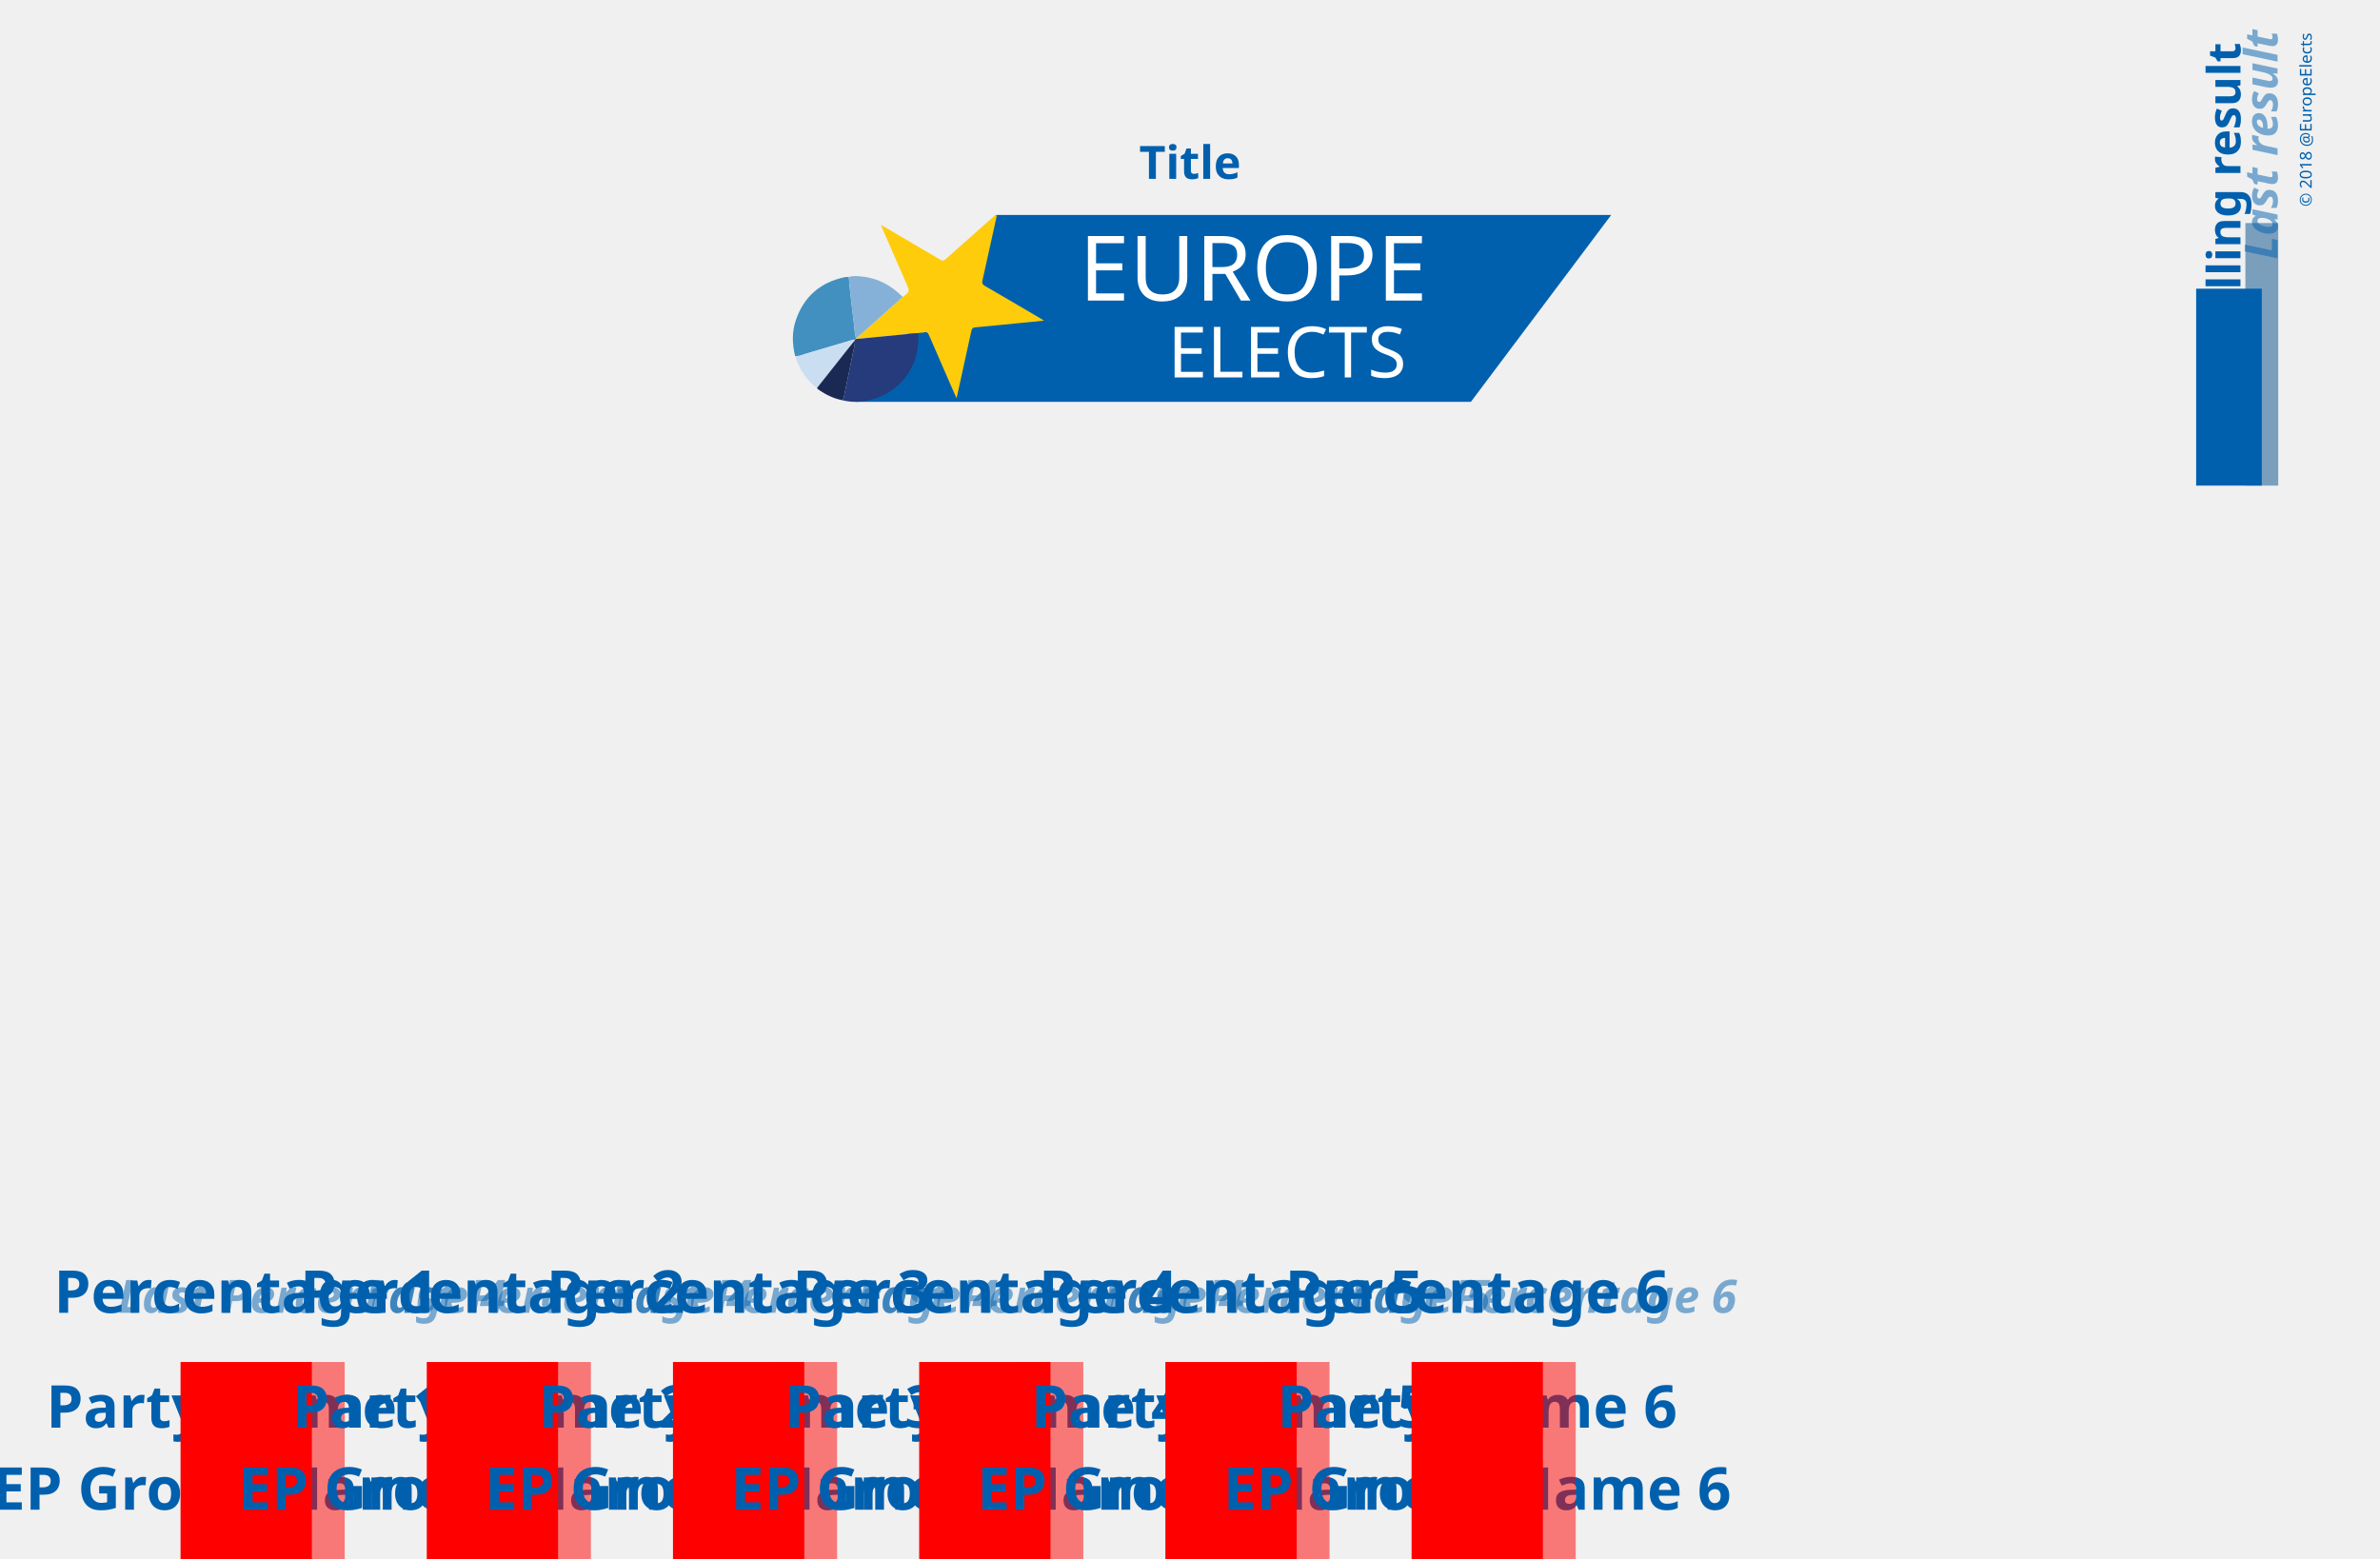
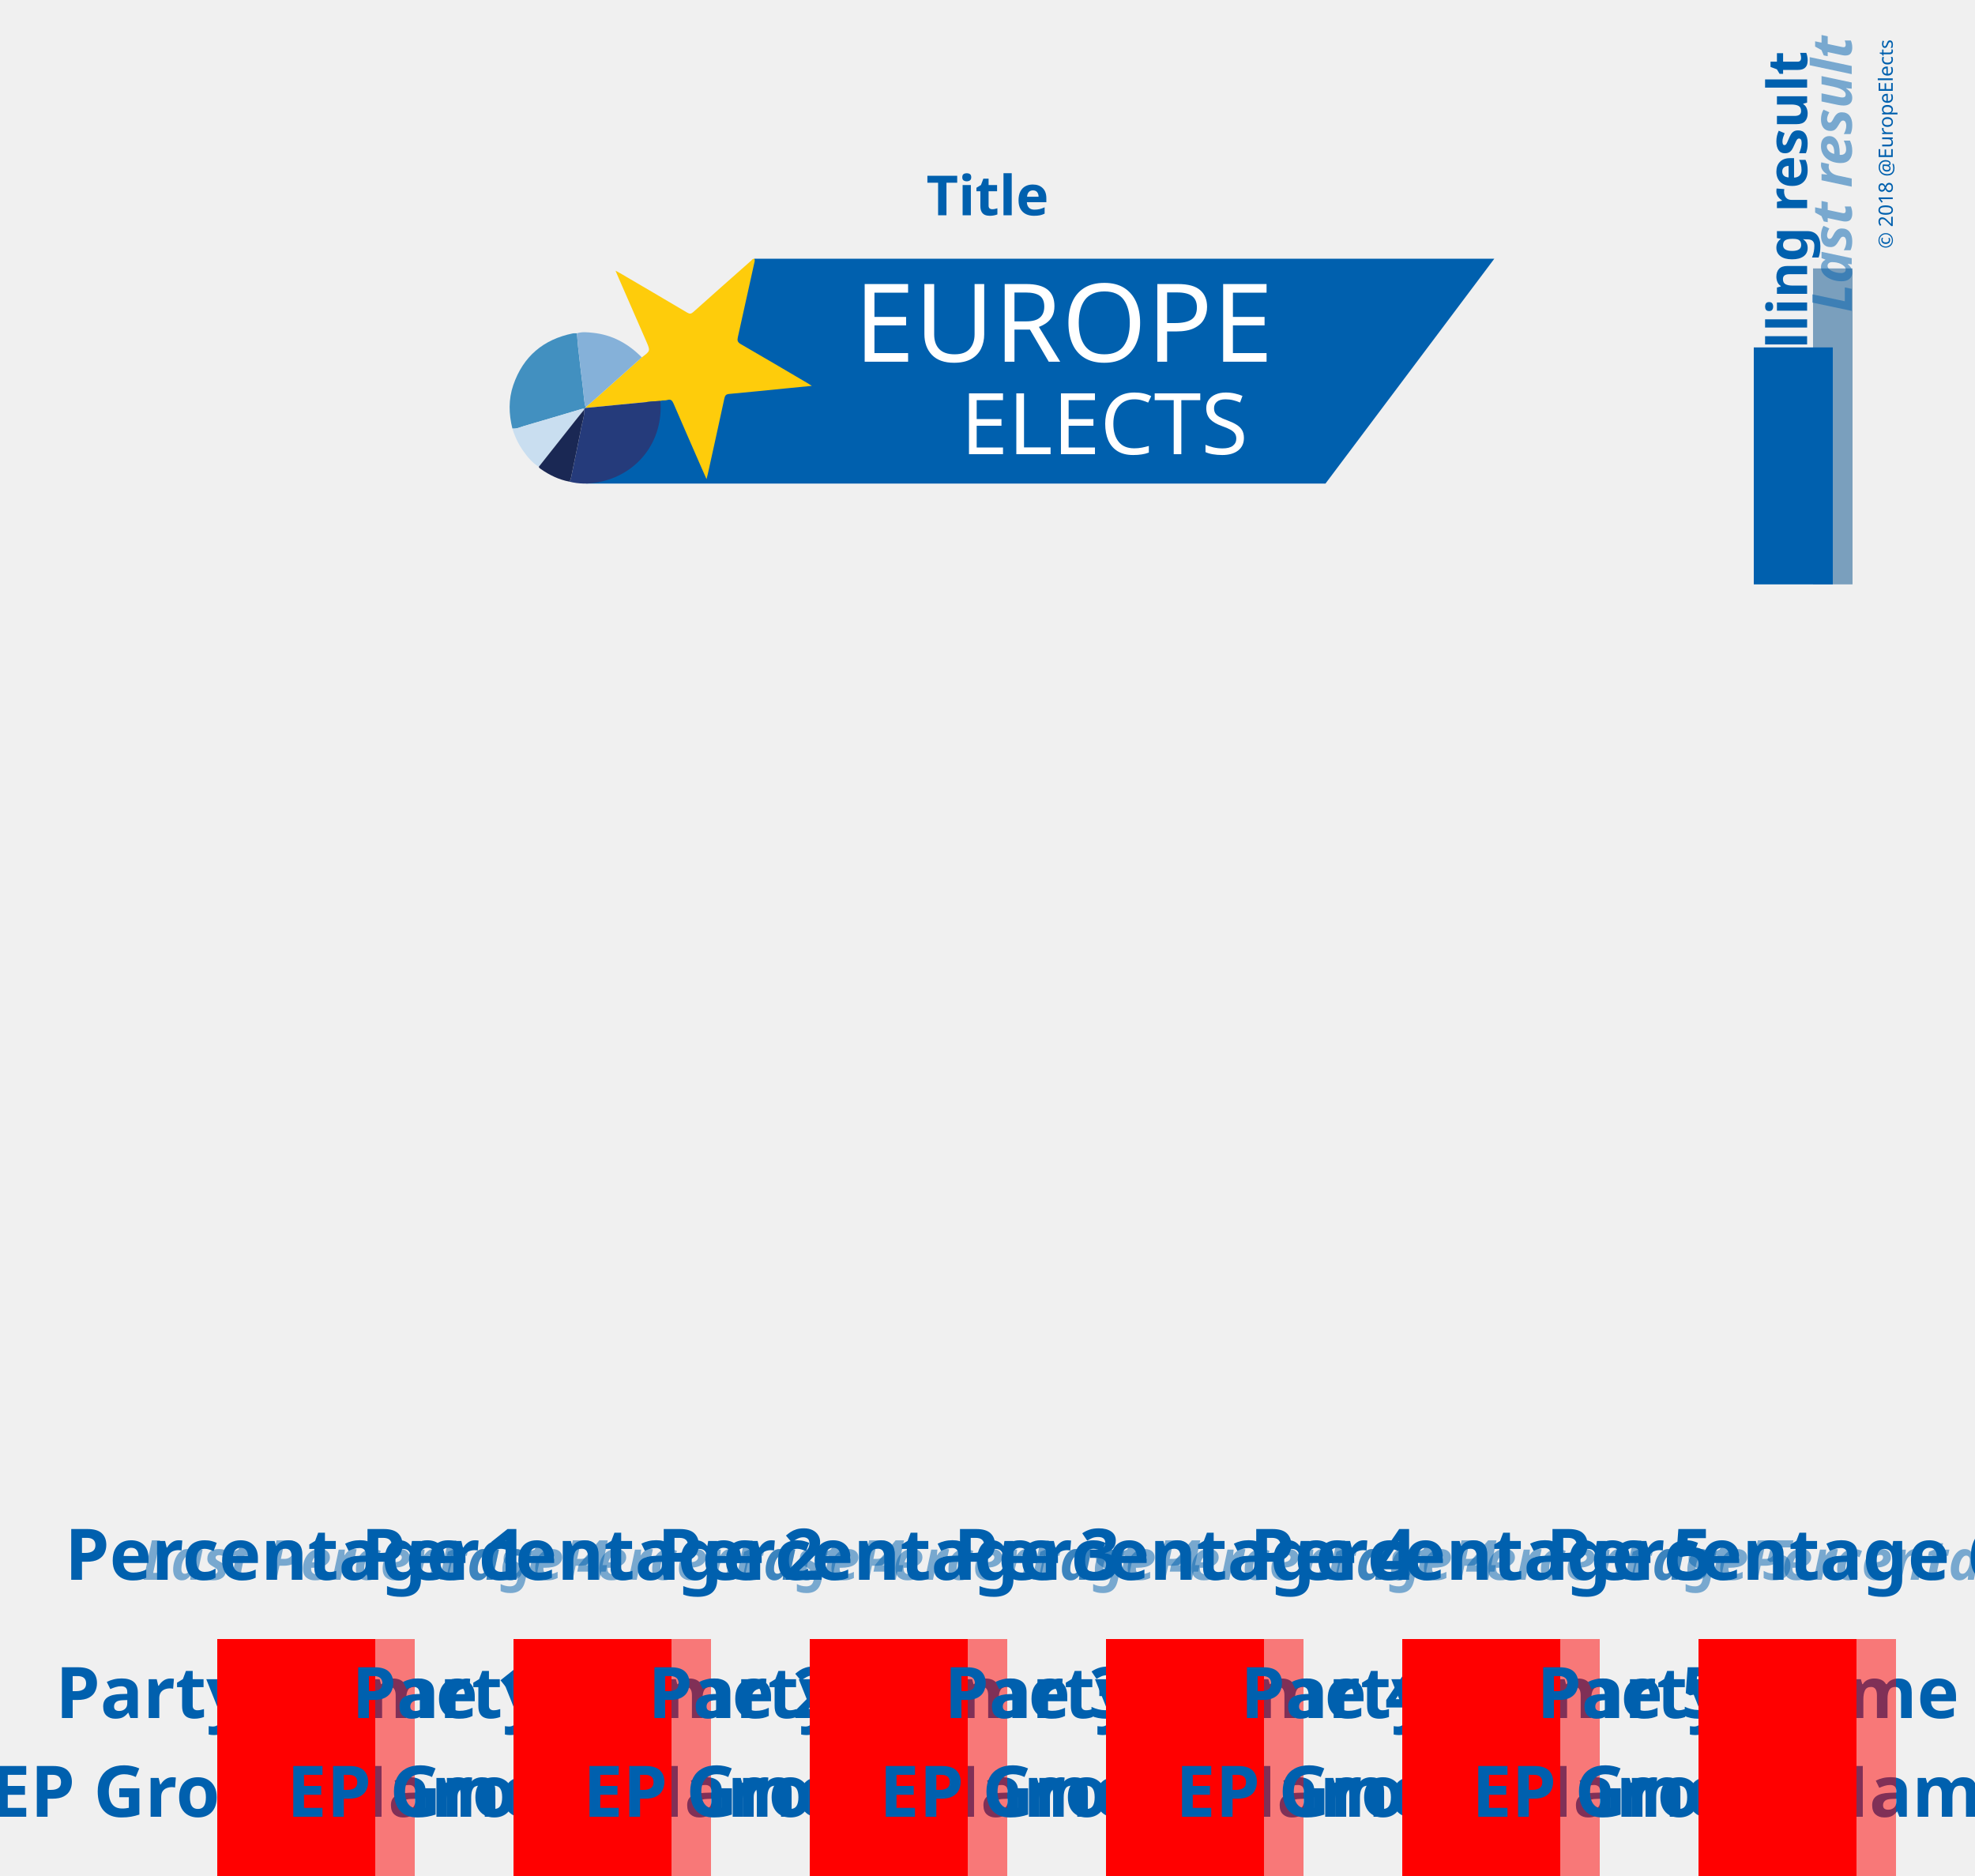
- <svg xmlns="http://www.w3.org/2000/svg" height="950" width="1450" version="1.1" id="svg294">
+ <svg xmlns="http://www.w3.org/2000/svg" height="950" width="1000" version="1.1" id="svg294">
  <defs id="defs70">
    <clipPath id="clipPath379" clipPathUnits="userSpaceOnUse">
      <path id="path377" d="M 0,300 H 600 V 0 H 0 Z" />
    </clipPath>
  </defs>
-   <text font-size="46px" font-style="normal" font-weight="bold" text-align="center" x="725" y="61" id="text74" style="font-style:normal;font-weight:bold;font-size:46px;font-family:'Advent Pro';text-align:center;text-anchor:middle;fill:#0060ae" />
-   <text font-size="28px" font-style="normal" font-weight="bold" text-align="center" x="725" y="109" id="title" style="font-style:normal;font-weight:bold;font-size:28px;font-family:'Advent Pro';text-align:center;text-anchor:middle;fill:#0060ae">Title</text>
-   <text font-size="10px" font-style="normal" font-weight="normal" text-align="center" transform="rotate(-90)" x="-20" y="1408.356" id="text78" style="font-style:normal;font-weight:normal;font-size:10px;font-family:'Advent Pro';text-align:center;text-anchor:end;fill:#0060ae">© 2018 @EuropeElects</text>
+   <text font-size="46px" font-style="normal" font-weight="bold" text-align="center" x="500" y="61" id="text74" style="font-style:normal;font-weight:bold;font-size:46px;font-family:'Advent Pro';text-align:center;text-anchor:middle;fill:#0060ae" />
+   <text font-size="28px" font-style="normal" font-weight="bold" text-align="center" x="500" y="109" id="title" style="font-style:normal;font-weight:bold;font-size:28px;font-family:'Advent Pro';text-align:center;text-anchor:middle;fill:#0060ae">Title</text>
+   <text font-size="10px" font-style="normal" font-weight="normal" text-align="center" transform="rotate(-90)" x="-20" y="958.356" id="text78" style="font-style:normal;font-weight:normal;font-size:10px;font-family:'Advent Pro';text-align:center;text-anchor:end;fill:#0060ae">© 2018 @EuropeElects</text>
  <rect height="40" width="0" x="77.493" y="1319.644" id="rect264" style="opacity:0.5;fill:#898989;stroke-width:5" />
-   <g id="g368" transform="translate(-230,100)">
+   <g id="g368" transform="translate(-455,100)">
    <g id="layer1" transform="matrix(2.494488,0,0,2.494488,1052.84,-436.06)">
      <g id="g369" transform="matrix(0.3527778,0,0,-0.3527778,29.38088,232.8894)">
        <path d="m 0,0 h -425.677 l 97.138,129.395 H 97.138 Z" style="fill:#0060ae;fill-opacity:1;fill-rule:nonzero;stroke:none" id="path371" />
      </g>
      <g transform="matrix(0.3527778,0,0,-0.3527778,-142.1191,262.9821)" id="g373">
        <g id="g375" clip-path="url(#clipPath379)">
          <g id="g381" transform="translate(92.7598,157.9404)">
            <path d="m 0,0 c 4.968,3.662 4.997,3.674 2.582,9.229 -5.319,12.234 -10.673,24.454 -16.01,36.68 -0.481,1.1 -0.945,2.209 -1.683,3.938 1.26,-0.671 2.004,-1.033 2.715,-1.449 12.847,-7.534 25.707,-15.049 38.515,-22.65 1.445,-0.857 2.283,-0.771 3.539,0.355 10.98,9.838 22.03,19.598 33.073,29.365 0.575,0.508 1,1.311 1.974,1.289 0.521,-0.882 0.18,-1.742 -0.007,-2.587 C 61.565,39.956 58.447,25.739 55.258,11.537 54.849,9.715 55.118,8.678 56.9,7.65 69.732,0.25 82.483,-7.291 95.257,-14.791 c 0.682,-0.401 1.347,-0.834 2.596,-1.612 -5.581,-0.55 -10.544,-1.038 -15.509,-1.528 -10.69,-1.056 -21.374,-2.158 -32.073,-3.126 -1.811,-0.164 -2.396,-0.901 -2.758,-2.587 -3.109,-14.47 -6.316,-28.919 -9.498,-43.374 -0.184,-0.835 -0.416,-1.659 -0.768,-3.049 -1.196,2.702 -2.182,4.901 -3.145,7.109 -5.272,12.077 -10.569,24.144 -15.776,36.249 -0.777,1.808 -1.596,2.859 -3.742,2.133 -1.22,-0.413 -2.607,0.035 -3.845,-0.505 -1.771,-0.121 -3.547,-0.199 -5.313,-0.369 -12.574,-1.21 -25.148,-2.438 -37.721,-3.66 -0.015,0.121 -0.025,0.243 -0.031,0.365 2.26,1.965 4.541,3.905 6.775,5.898 C -17.025,-15.241 -8.516,-7.617 0,0" style="fill:#fecc0b;fill-opacity:1;fill-rule:nonzero;stroke:none" id="path383" />
          </g>
          <g id="g385" transform="translate(60.4648,128.8301)">
            <path d="m 0,0 c 12.573,1.222 25.146,2.451 37.721,3.66 1.766,0.17 3.542,0.249 5.313,0.369 1.709,-23.318 -13.172,-42.651 -36.176,-46.875 -5.408,-0.993 -10.849,-0.942 -16.226,0.422 0.474,0.671 0.774,1.402 0.941,2.217 2.062,10.063 4.213,20.109 6.172,30.192 0.576,2.963 1.718,5.872 1.338,8.988 l -0.114,0.463 -0.048,-0.023 c 0.377,-0.043 0.504,0.226 0.626,0.501 l 0.24,-0.03 z" style="fill:#253b7b;fill-opacity:1;fill-rule:nonzero;stroke:none" id="path387" />
          </g>
          <g id="g389" transform="translate(60.4648,128.8301)">
            <path d="m 0,0 -0.213,-0.116 c 0,0 -0.24,0.03 -0.24,0.031 -0.208,-0.167 -0.417,-0.335 -0.626,-0.502 l 0.048,0.023 c -0.839,0.198 -1.595,-0.138 -2.368,-0.368 -10.568,-3.132 -21.124,-6.301 -31.71,-9.366 -2.305,-0.668 -4.521,-1.867 -7.051,-1.56 -2.09,8.395 -2.307,16.794 0.532,25.039 5.662,16.446 17.22,26.232 34.195,29.701 0.783,0.16 1.621,0.051 2.432,0.067 0.217,-2.659 0.364,-5.327 0.663,-7.978 C -3.443,27.02 -2.56,19.066 -1.528,11.133 -1.062,7.541 -1.033,3.883 -0.031,0.366 -0.025,0.243 -0.015,0.122 0,0" style="fill:#4290c0;fill-opacity:1;fill-rule:nonzero;stroke:none" id="path391" />
          </g>
          <g id="g393" transform="translate(60.4336,129.1958)">
            <path d="m 0,0 c -1.002,3.518 -1.03,7.175 -1.497,10.767 -1.031,7.934 -1.915,15.887 -2.81,23.838 -0.298,2.651 -0.446,5.319 -0.663,7.978 3.015,0.994 6.097,0.591 9.133,0.285 C 15.327,41.742 24.53,36.628 32.327,28.746 23.811,21.127 15.301,13.504 6.775,5.897 4.541,3.904 2.26,1.964 0,0" style="fill:#85b1d9;fill-opacity:1;fill-rule:nonzero;stroke:none" id="path395" />
          </g>
          <g id="g397" transform="translate(18.3047,116.9722)">
            <path d="m 0,0 c 2.53,-0.307 4.746,0.892 7.051,1.56 10.586,3.065 21.142,6.233 31.71,9.366 0.773,0.23 1.529,0.566 2.368,0.367 0.038,-0.154 0.076,-0.308 0.114,-0.463 -1.68,-2.088 -3.372,-4.165 -5.035,-6.266 -7.005,-8.848 -14,-17.704 -20.999,-26.558 -3.738,2.253 -6.441,5.547 -8.918,9.029 C 3.474,-9.006 1.411,-4.655 0,0" style="fill:#c9def0;fill-opacity:1;fill-rule:nonzero;stroke:none" id="path399" />
          </g>
          <g id="g401" transform="translate(33.5137,94.9785)">
            <path d="m 0,0 c 6.999,8.854 13.994,17.709 20.999,26.558 1.663,2.101 3.355,4.177 5.035,6.266 C 26.414,29.708 25.272,26.8 24.696,23.836 22.737,13.753 20.586,3.708 18.524,-6.355 18.357,-7.17 18.058,-7.902 17.583,-8.572 11.512,-7.417 6.093,-4.784 1.073,-1.256 0.619,-0.937 0.118,-0.622 0,0" style="fill:#1a2854;fill-opacity:1;fill-rule:nonzero;stroke:none" id="path403" />
          </g>
          <g id="g405" transform="translate(59.3857,128.2432)">
            <path d="M 0,0 C 0.209,0.167 0.418,0.334 0.626,0.501 0.504,0.226 0.377,-0.043 0,0" style="fill:#c9def0;fill-opacity:1;fill-rule:nonzero;stroke:none" id="path407" />
          </g>
        </g>
      </g>
      <text y="208.148" x="-66.294" style="font-variant:normal;font-weight:500;font-stretch:normal;font-size:22.083px;font-family:'Advent Pro';-inkscape-font-specification:AdventPro-Medium;writing-mode:lr-tb;fill:#ffffff;fill-opacity:1;fill-rule:nonzero;stroke:none;stroke-width:0.353" id="text411">
        <tspan style="stroke-width:0.353" x="-66.294 -56.025 -43.526 -31.866 -19.986 -7.906" y="208.148" id="tspan409">EUROPE</tspan>
      </text>
      <text y="226.924" x="-44.651" style="font-variant:normal;font-weight:300;font-stretch:normal;font-size:17.282px;font-family:'Advent Pro';-inkscape-font-specification:AdventPro-Light;writing-mode:lr-tb;fill:#ffffff;fill-opacity:1;fill-rule:nonzero;stroke:none;stroke-width:0.353" id="text415">
        <tspan style="stroke-width:0.353" x="-44.651 -36.615 -29.011 -20.974 -13.474 -6.526" y="226.924" id="tspan413">ELECTS</tspan>
      </text>
    </g>
  </g>
-   <g transform="translate(480,-470)" id="g338">
+   <g transform="translate(30,-470)" id="g338">
    <rect height="20" width="160" x="-765.928" y="887.991" id="rect80-2" style="opacity:0.5;fill:#044e8a;stroke-width:5" transform="rotate(-90)" />
    <rect height="40" width="120" x="-765.928" y="857.991" id="rect86-9" style="fill:#0060ae" transform="rotate(-90)" />
    <text font-size="28px" font-style="normal" font-weight="bold" text-align="center" x="-495.878" y="884.991" id="text88-3" style="font-style:normal;font-weight:bold;font-size:28px;font-family:'Advent Pro';text-align:center;text-anchor:end;fill:#0060ae" transform="rotate(-90)">Polling result</text>
    <text font-size="28px" font-style="italic" font-weight="bold" text-align="center" x="-488.253" y="907.581" id="text92-0" style="font-style:italic;font-weight:bold;font-size:28px;font-family:'Advent Pro';text-align:center;text-anchor:end;opacity:0.5;fill:#0060ae" transform="rotate(-90)">Last result</text>
  </g>
  <text style="font-style:normal;font-weight:bold;font-size:36px;font-family:'Advent Pro';text-align:center;text-anchor:middle;fill:#0060ae" id="party-name-1" y="870" x="150" text-align="center" font-weight="bold" font-style="normal" font-size="36px">Party Name 1</text>
  <text style="font-style:normal;font-weight:bold;font-size:36px;font-family:'Advent Pro';text-align:center;text-anchor:middle;fill:#0060ae" id="ep-group-name-1" y="920" x="150" text-align="center" font-weight="bold" font-style="normal" font-size="36px">EP Group Name 1</text>
  <rect id="party-bar-1" y="830" x="110" width="80" height="498" fill="#ff0000" />
  <rect id="party-bar-last-1" y="830" x="170" width="40" height="498" fill="#ff0000" style="opacity:0.5" />
  <text style="font-style:normal;font-weight:bold;font-size:36px;font-family:'Advent Pro';text-align:center;text-anchor:middle;fill:#0060ae" id="percentage-1" y="800" x="150" text-align="center" font-weight="bold" font-style="normal" font-size="36px">Percentage 1</text>
  <text style="font-style:italic;font-weight:bold;font-size:28px;font-family:'Advent Pro';text-align:center;text-anchor:middle;fill:#0060ae;opacity:0.5" id="percentage-last-1" y="800" x="190" text-align="center" font-weight="bold" font-style="normal" font-size="36px">Last Percentage 4</text>
  <text style="font-style:normal;font-weight:bold;font-size:36px;font-family:'Advent Pro';text-align:center;text-anchor:middle;fill:#0060ae" id="party-name-2" y="870" x="300" text-align="center" font-weight="bold" font-style="normal" font-size="36px">Party Name 2</text>
  <text style="font-style:normal;font-weight:bold;font-size:36px;font-family:'Advent Pro';text-align:center;text-anchor:middle;fill:#0060ae" id="ep-group-name-2" y="920" x="300" text-align="center" font-weight="bold" font-style="normal" font-size="36px">EP Group Name 2</text>
  <rect id="party-bar-2" y="830" x="260" width="80" height="498" fill="#ff0000" />
  <rect id="party-bar-last-2" y="830" x="320" width="40" height="498" fill="#ff0000" style="opacity:0.5" />
  <text style="font-style:normal;font-weight:bold;font-size:36px;font-family:'Advent Pro';text-align:center;text-anchor:middle;fill:#0060ae" id="percentage-2" y="800" x="300" text-align="center" font-weight="bold" font-style="normal" font-size="36px">Percentage 2</text>
  <text style="font-style:italic;font-weight:bold;font-size:28px;font-family:'Advent Pro';text-align:center;text-anchor:middle;fill:#0060ae;opacity:0.5" id="percentage-last-2" y="800" x="340" text-align="center" font-weight="bold" font-style="normal" font-size="36px">Last Percentage 4</text>
  <text style="font-style:normal;font-weight:bold;font-size:36px;font-family:'Advent Pro';text-align:center;text-anchor:middle;fill:#0060ae" id="party-name-3" y="870" x="450" text-align="center" font-weight="bold" font-style="normal" font-size="36px">Party Name 3</text>
  <text style="font-style:normal;font-weight:bold;font-size:36px;font-family:'Advent Pro';text-align:center;text-anchor:middle;fill:#0060ae" id="ep-group-name-3" y="920" x="450" text-align="center" font-weight="bold" font-style="normal" font-size="36px">EP Group Name 3</text>
  <rect id="party-bar-3" y="830" x="410" width="80" height="498" fill="#ff0000" />
  <rect id="party-bar-last-3" y="830" x="470" width="40" height="498" fill="#ff0000" style="opacity:0.5" />
  <text style="font-style:normal;font-weight:bold;font-size:36px;font-family:'Advent Pro';text-align:center;text-anchor:middle;fill:#0060ae" id="percentage-3" y="800" x="450" text-align="center" font-weight="bold" font-style="normal" font-size="36px">Percentage 3</text>
  <text style="font-style:italic;font-weight:bold;font-size:28px;font-family:'Advent Pro';text-align:center;text-anchor:middle;fill:#0060ae;opacity:0.5" id="percentage-last-3" y="800" x="490" text-align="center" font-weight="bold" font-style="normal" font-size="36px">Last Percentage 4</text>
  <text style="font-style:normal;font-weight:bold;font-size:36px;font-family:'Advent Pro';text-align:center;text-anchor:middle;fill:#0060ae" id="party-name-4" y="870" x="600" text-align="center" font-weight="bold" font-style="normal" font-size="36px">Party Name 4</text>
  <text style="font-style:normal;font-weight:bold;font-size:36px;font-family:'Advent Pro';text-align:center;text-anchor:middle;fill:#0060ae" id="ep-group-name-4" y="920" x="600" text-align="center" font-weight="bold" font-style="normal" font-size="36px">EP Group Name 4</text>
  <rect id="party-bar-4" y="830" x="560" width="80" height="498" fill="#ff0000" />
  <rect id="party-bar-last-4" y="830" x="620" width="40" height="498" fill="#ff0000" style="opacity:0.5" />
  <text style="font-style:normal;font-weight:bold;font-size:36px;font-family:'Advent Pro';text-align:center;text-anchor:middle;fill:#0060ae" id="percentage-4" y="800" x="600" text-align="center" font-weight="bold" font-style="normal" font-size="36px">Percentage 4</text>
  <text style="font-style:italic;font-weight:bold;font-size:28px;font-family:'Advent Pro';text-align:center;text-anchor:middle;fill:#0060ae;opacity:0.5" id="percentage-last-4" y="800" x="640" text-align="center" font-weight="bold" font-style="normal" font-size="36px">Last Percentage 4</text>
  <text style="font-style:normal;font-weight:bold;font-size:36px;font-family:'Advent Pro';text-align:center;text-anchor:middle;fill:#0060ae" id="party-name-5" y="870" x="750" text-align="center" font-weight="bold" font-style="normal" font-size="36px">Party Name 5</text>
  <text style="font-style:normal;font-weight:bold;font-size:36px;font-family:'Advent Pro';text-align:center;text-anchor:middle;fill:#0060ae" id="ep-group-name-5" y="920" x="750" text-align="center" font-weight="bold" font-style="normal" font-size="36px">EP Group Name 5</text>
  <rect id="party-bar-5" y="830" x="710" width="80" height="498" fill="#ff0000" />
  <rect id="party-bar-last-5" y="830" x="770" width="40" height="498" fill="#ff0000" style="opacity:0.5" />
  <text style="font-style:normal;font-weight:bold;font-size:36px;font-family:'Advent Pro';text-align:center;text-anchor:middle;fill:#0060ae" id="percentage-5" y="800" x="750" text-align="center" font-weight="bold" font-style="normal" font-size="36px">Percentage 5</text>
  <text style="font-style:italic;font-weight:bold;font-size:28px;font-family:'Advent Pro';text-align:center;text-anchor:middle;fill:#0060ae;opacity:0.5" id="percentage-last-5" y="800" x="790" text-align="center" font-weight="bold" font-style="normal" font-size="36px">Last Percentage 5</text>
  <text style="font-style:normal;font-weight:bold;font-size:36px;font-family:'Advent Pro';text-align:center;text-anchor:middle;fill:#0060ae" id="party-name-6" y="870" x="900" text-align="center" font-weight="bold" font-style="normal" font-size="36px">Party Name 6</text>
  <text style="font-style:normal;font-weight:bold;font-size:36px;font-family:'Advent Pro';text-align:center;text-anchor:middle;fill:#0060ae" id="ep-group-name-6" y="920" x="900" text-align="center" font-weight="bold" font-style="normal" font-size="36px">EP Group Name 6</text>
  <rect id="party-bar-6" y="830" x="860" width="80" height="498" fill="#ff0000" />
  <rect id="party-bar-last-6" y="830" x="920" width="40" height="498" fill="#ff0000" style="opacity:0.5" />
  <text style="font-style:normal;font-weight:bold;font-size:36px;font-family:'Advent Pro';text-align:center;text-anchor:middle;fill:#0060ae" id="percentage-6" y="800" x="900" text-align="center" font-weight="bold" font-style="normal" font-size="36px">Percentage 6</text>
  <text style="font-style:italic;font-weight:bold;font-size:28px;font-family:'Advent Pro';text-align:center;text-anchor:middle;fill:#0060ae;opacity:0.5" id="percentage-last-6" y="800" x="940" text-align="center" font-weight="bold" font-style="normal" font-size="36px">Last Percentage 6</text>
</svg>
